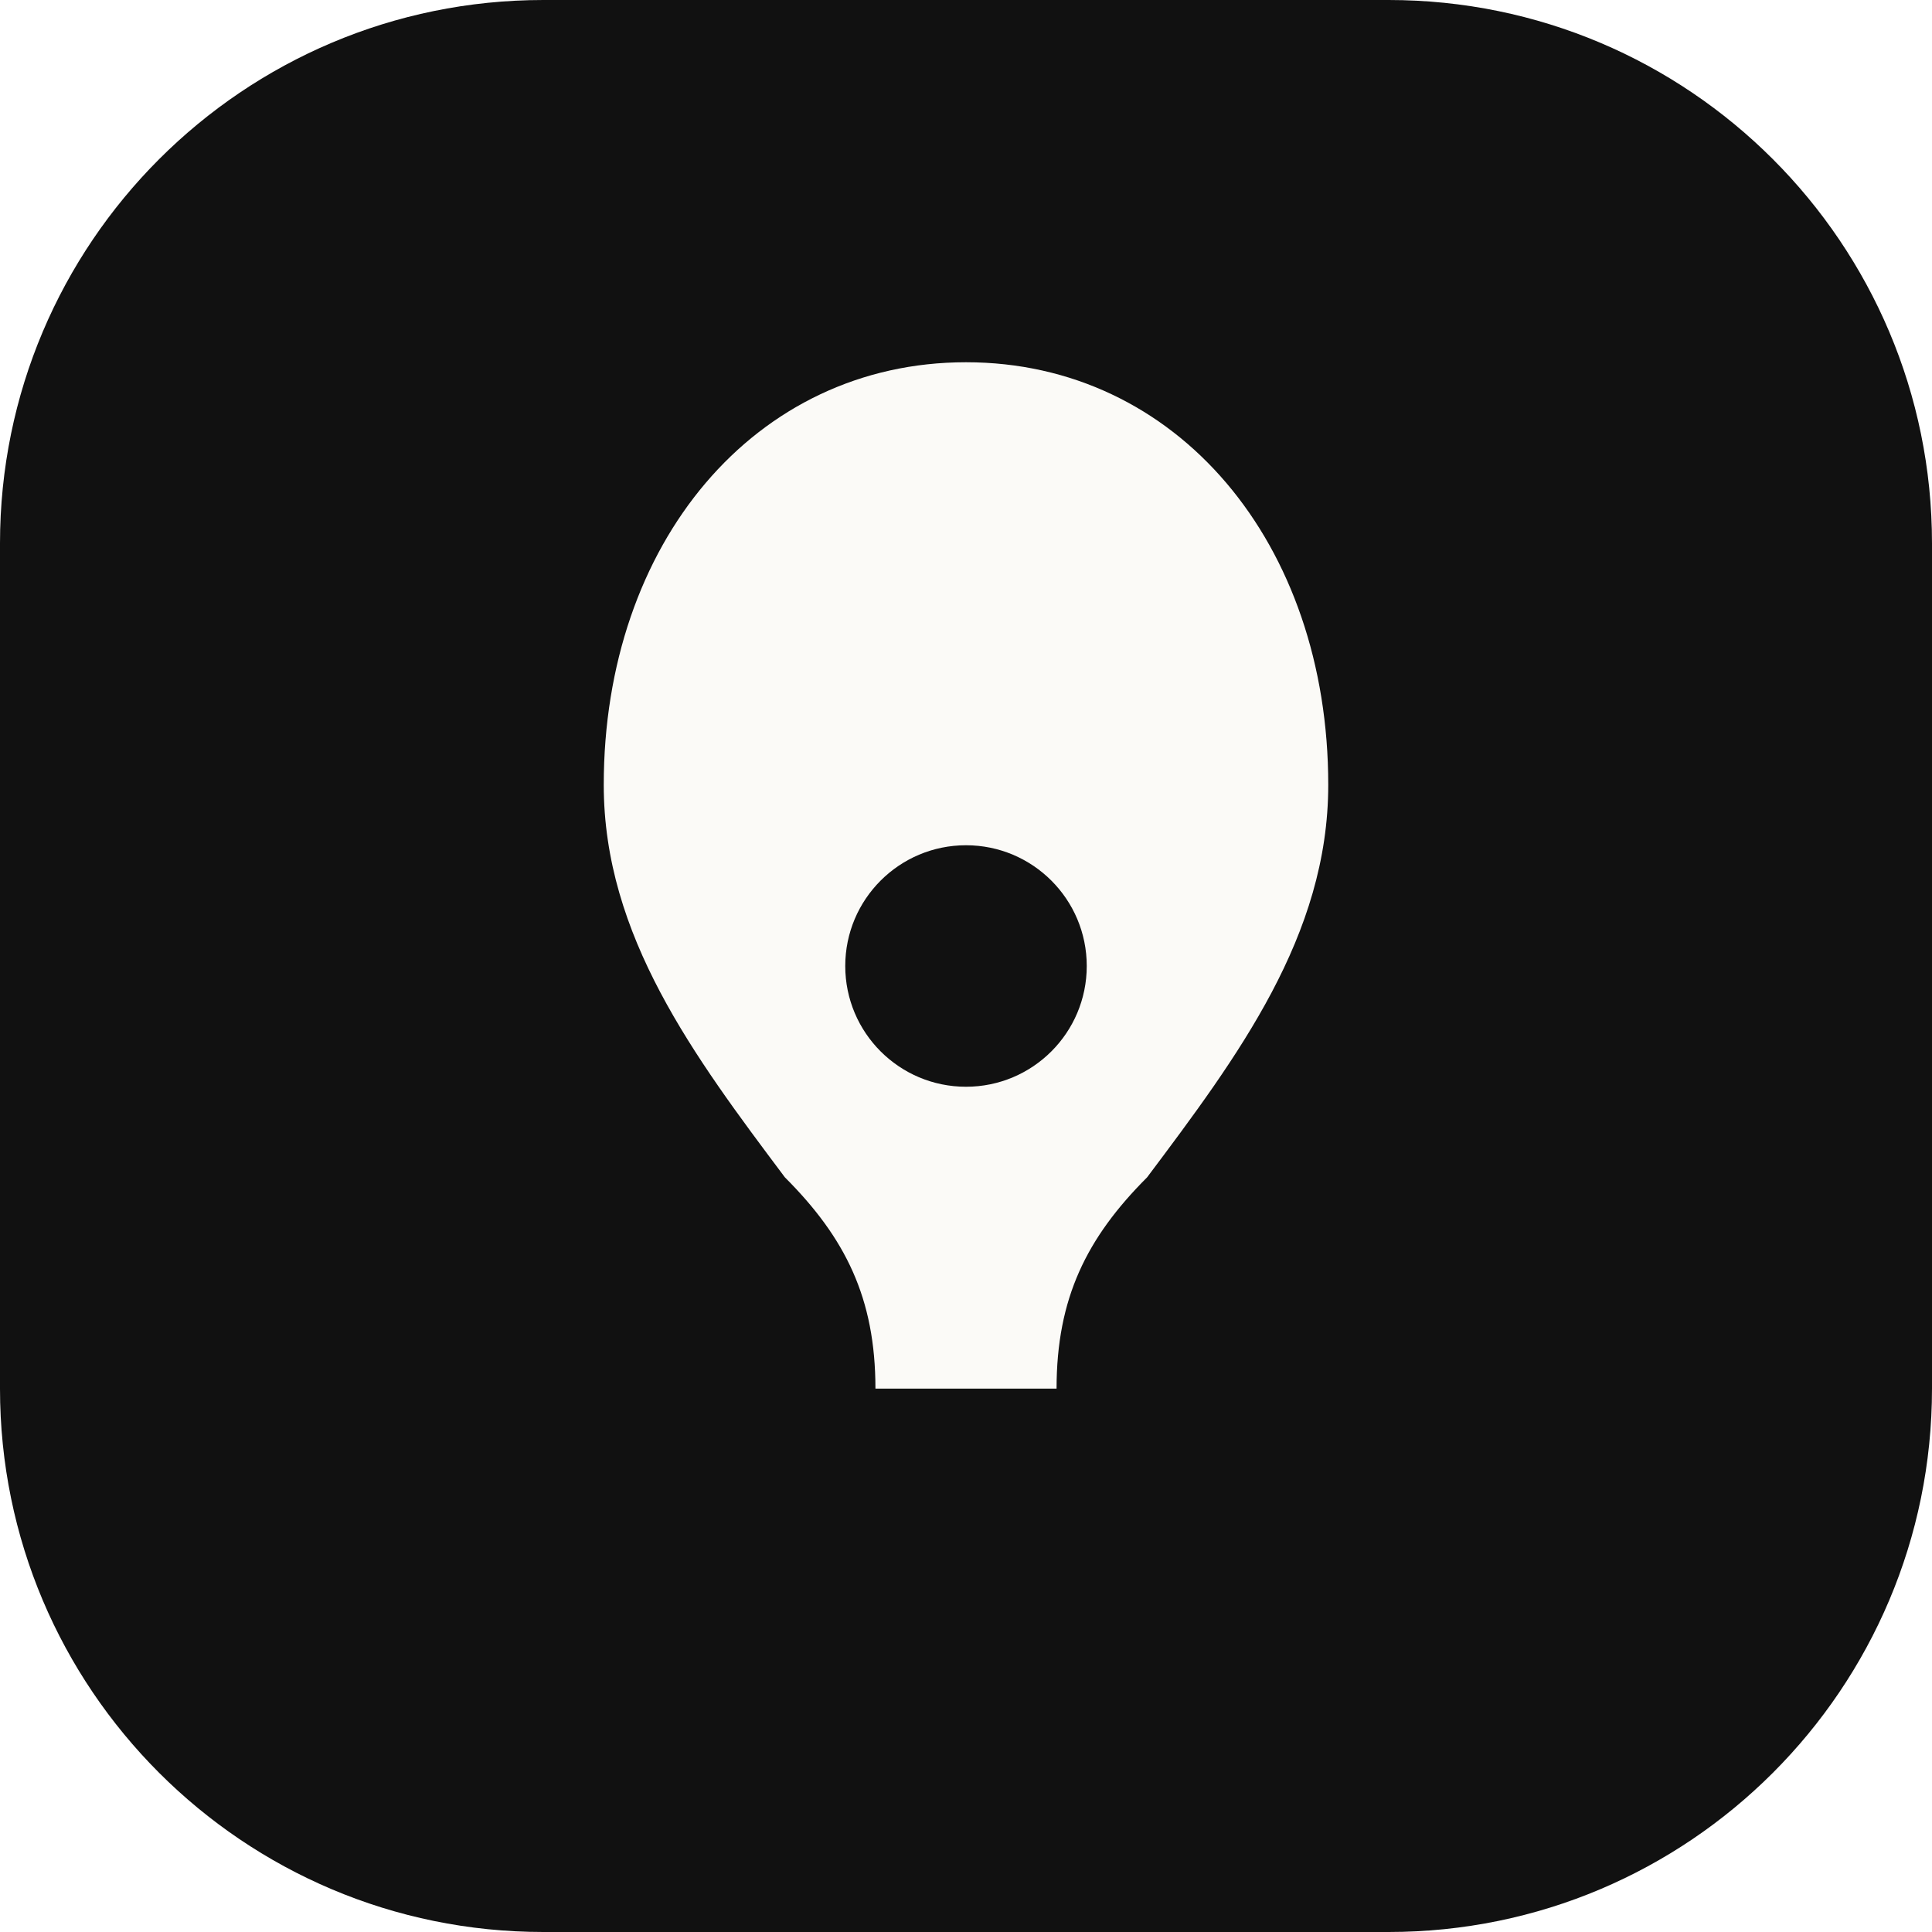
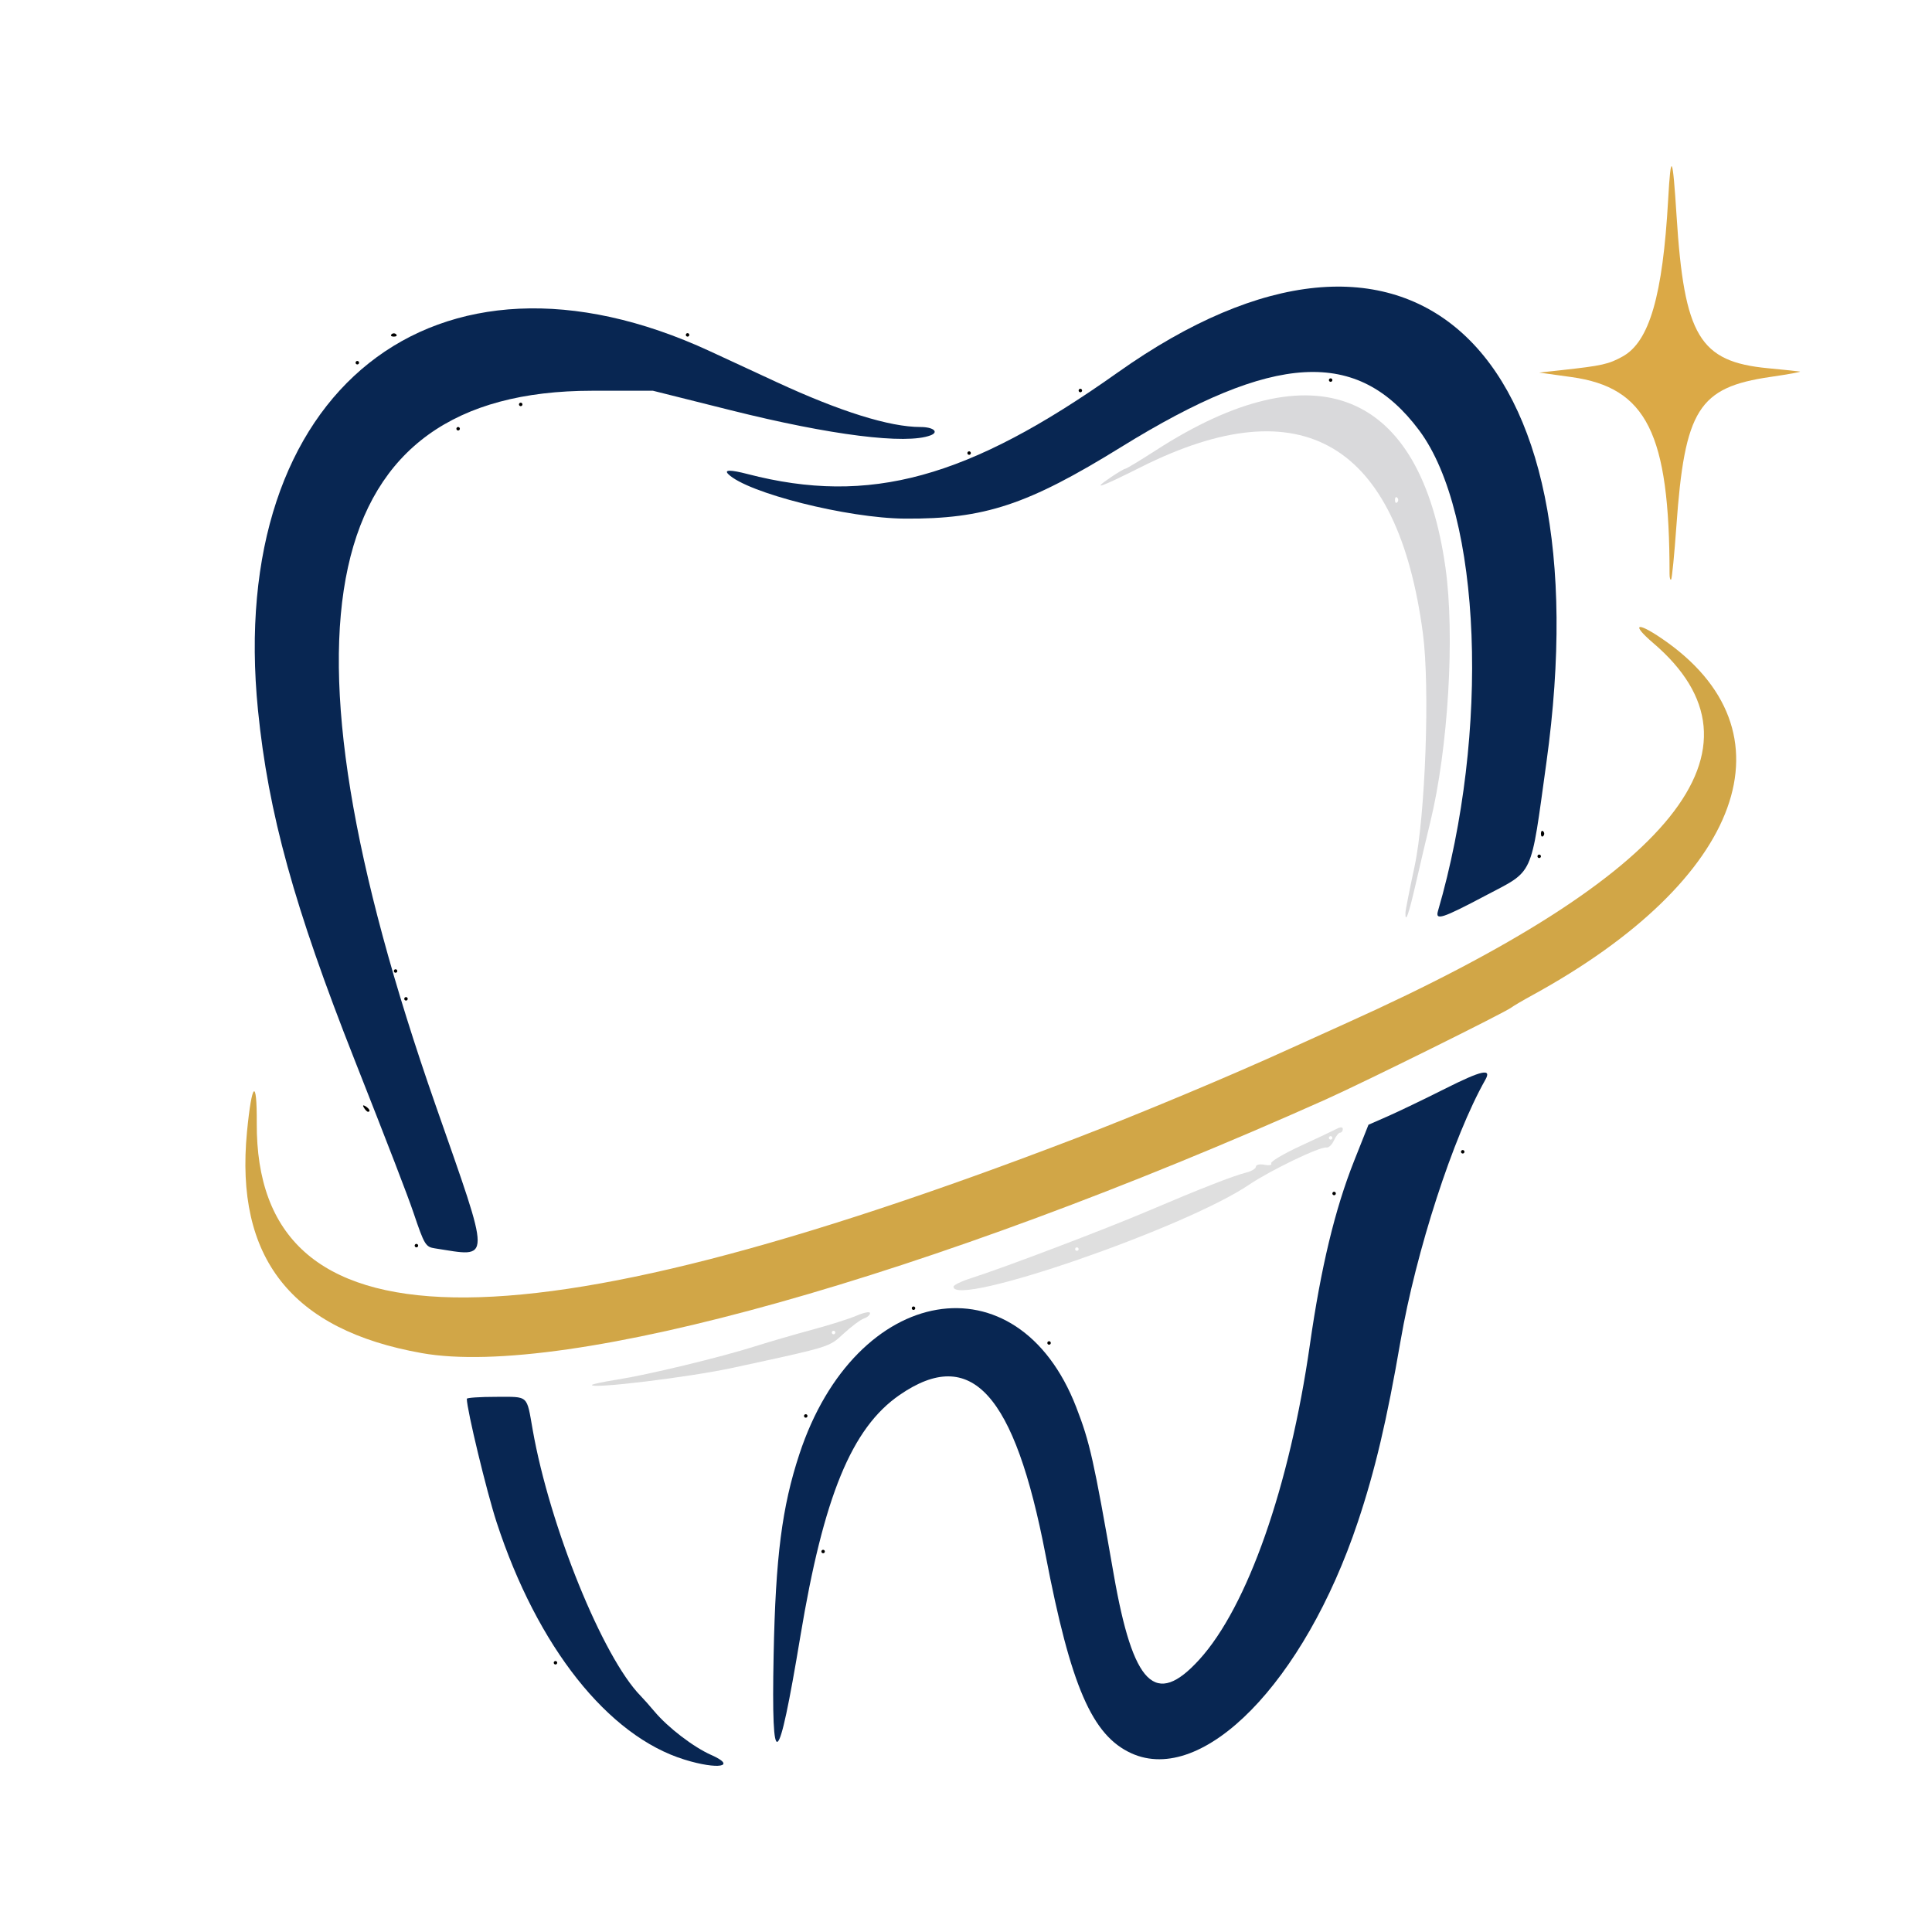
- <svg xmlns="http://www.w3.org/2000/svg" viewBox="0 0 64 64" role="img" aria-label="Poly Dental Clinic favicon">
-   <rect width="64" height="64" rx="18" fill="#111111" />
-   <path d="M24 26c0-7 5-12 8-12s8 5 8 12c0 4-2 7-4 10-2 3-4 5-4 8 0-3-2-5-4-8-2-3-4-6-4-10Z" fill="#c9a227" />
-   <path d="M20 26c0-8 5-14 12-14s12 6 12 14c0 5-3 9-6 13-2 2-3 4-3 7h-6c0-3-1-5-3-7-3-4-6-8-6-13Z" fill="#fbfaf7" />
-   <circle cx="32" cy="32" r="4" fill="#111111" />
+ <svg xmlns="http://www.w3.org/2000/svg" width="147.055mm" height="147.055mm" viewBox="0 0 147.055 147.055" version="1.1" id="svg1" xml:space="preserve">
+   <defs id="defs1" />
+   <rect style="fill:none;fill-opacity:1;stroke-width:0.187" id="rect188" width="147.055" height="147.055" x="-1.276593e-05" y="-4.1627722e-05" />
+   <g id="layer1" transform="translate(-230.0207,-750.0617)">
+     <g id="g187" transform="translate(-46.7826,733.1797)">
+       <g id="g188">
+         <path style="fill:#000000" d="m 329.005,42.372 c 0,-0.073 0.059,-0.132 0.132,-0.132 0.073,0 0.132,0.059 0.132,0.132 0,0.073 -0.059,0.132 -0.132,0.132 -0.073,0 -0.132,-0.059 -0.132,-0.132 z" id="path95" />
+         <path style="fill:#000000" d="m 306.603,42.328 c 0.097,-0.097 0.256,-0.097 0.353,0 0.097,0.097 0.018,0.176 -0.176,0.176 -0.194,0 -0.273,-0.079 -0.176,-0.176 z" id="path96" />
+         <path style="fill:#000000" d="m 303.869,44.489 c 0,-0.073 0.059,-0.132 0.132,-0.132 0.073,0 0.132,0.059 0.132,0.132 0,0.073 -0.059,0.132 -0.132,0.132 -0.073,0 -0.132,-0.059 -0.132,-0.132 z" id="path97" />
+         <path style="fill:#000000" d="m 377.953,45.812 c 0,-0.073 0.059,-0.132 0.132,-0.132 0.073,0 0.132,0.059 0.132,0.132 0,0.073 -0.059,0.132 -0.132,0.132 -0.073,0 -0.132,-0.059 -0.132,-0.132 z" id="path98" />
+         <path style="fill:#000000" d="m 358.903,46.606 c 0,-0.073 0.059,-0.132 0.132,-0.132 0.073,0 0.132,0.059 0.132,0.132 0,0.073 -0.059,0.132 -0.132,0.132 -0.073,0 -0.132,-0.059 -0.132,-0.132 z" id="path99" />
+         <path style="fill:#000000" d="m 316.305,47.664 c 0,-0.073 0.059,-0.132 0.132,-0.132 0.073,0 0.132,0.059 0.132,0.132 0,0.073 -0.059,0.132 -0.132,0.132 -0.073,0 -0.132,-0.059 -0.132,-0.132 z" id="path100" />
+         <path style="fill:#000000" d="m 311.542,49.516 c 0,-0.073 0.059,-0.132 0.132,-0.132 0.073,0 0.132,0.059 0.132,0.132 0,0.073 -0.059,0.132 -0.132,0.132 -0.073,0 -0.132,-0.059 -0.132,-0.132 z" id="path101" />
+         <path style="fill:#000000" d="m 350.436,51.368 c 0,-0.073 0.059,-0.132 0.132,-0.132 0.073,0 0.132,0.059 0.132,0.132 0,0.073 -0.059,0.132 -0.132,0.132 -0.073,0 -0.132,-0.059 -0.132,-0.132 z" id="path102" />
+         <path style="fill:#dba946;fill-opacity:1" d="m 403.882,60.555 c 0,-10.684 -1.744,-14.178 -7.472,-14.973 l -2.45,-0.34 1.72,-0.189 c 3.067,-0.337 3.566,-0.448 4.635,-1.04 2.031,-1.123 3.049,-4.628 3.459,-11.911 0.21,-3.724 0.345,-3.467 0.642,1.215 0.58,9.148 1.746,11.094 6.948,11.592 1.196,0.114 2.294,0.228 2.439,0.253 0.146,0.025 -0.865,0.209 -2.246,0.41 -5.471,0.796 -6.525,2.473 -7.158,11.391 -0.153,2.151 -0.332,3.964 -0.398,4.03 -0.066,0.066 -0.12,-0.132 -0.12,-0.439 z" id="path103" />
+         <path style="fill:#000000" d="m 394.092,80.34 c 0,-0.194 0.079,-0.273 0.176,-0.176 0.097,0.097 0.097,0.256 0,0.353 -0.097,0.097 -0.176,0.018 -0.176,-0.176 z" id="path104" />
+         <path style="fill:#000000" d="m 393.828,82.06 c 0,-0.073 0.059,-0.132 0.132,-0.132 0.073,0 0.132,0.059 0.132,0.132 0,0.073 -0.059,0.132 -0.132,0.132 -0.073,0 -0.132,-0.059 -0.132,-0.132 z" id="path105" />
+         <path style="fill:#082652;fill-opacity:1" d="m 386.254,86.227 c 3.968,-13.593 3.319,-30.224 -1.427,-36.585 -4.695,-6.293 -11.036,-5.94 -22.681,1.263 -7.128,4.408 -10.407,5.494 -16.473,5.452 -4.364,-0.03 -12.009,-1.96 -13.442,-3.393 -0.336,-0.336 0.179,-0.336 1.471,-6.8e-4 9.281,2.407 16.792,0.347 28.177,-7.729 22.114,-15.686 37.04,-2.108 32.63,29.683 -1.233,8.889 -0.896,8.156 -4.672,10.153 -3.259,1.724 -3.799,1.898 -3.583,1.158 z" id="path106" />
+         <path style="fill:#d9d9db;fill-opacity:1" d="m 383.779,86.359 c 0.003,-0.182 0.313,-1.759 0.69,-3.506 0.83,-3.85 1.183,-13.658 0.64,-17.754 -1.925,-14.514 -9.2,-18.814 -21.446,-12.672 -3.168,1.589 -3.823,1.812 -2.323,0.793 0.535,-0.364 1.04,-0.661 1.122,-0.661 0.082,0 1.135,-0.636 2.339,-1.413 12.107,-7.81 20.128,-4.55 22.027,8.954 0.723,5.145 0.206,13.772 -1.162,19.373 -0.276,1.132 -0.768,3.219 -1.093,4.638 -0.538,2.352 -0.809,3.119 -0.795,2.249 z m -0.623,-31.596 c -0.097,-0.097 -0.176,-0.018 -0.176,0.176 0,0.194 0.079,0.273 0.176,0.176 0.097,-0.097 0.097,-0.256 0,-0.353 z" id="path107" />
+         <path style="fill:#000000" d="m 306.78,90.791 c 0,-0.073 0.059,-0.132 0.132,-0.132 0.073,0 0.132,0.059 0.132,0.132 0,0.073 -0.059,0.132 -0.132,0.132 -0.073,0 -0.132,-0.059 -0.132,-0.132 z" id="path108" />
+         <path style="fill:#000000" d="m 307.573,92.908 c 0,-0.073 0.059,-0.132 0.132,-0.132 0.073,0 0.132,0.059 0.132,0.132 0,0.073 -0.059,0.132 -0.132,0.132 -0.073,0 -0.132,-0.059 -0.132,-0.132 z" id="path109" />
+         <path style="fill:#000000" d="m 304.506,101.201 c -0.117,-0.189 -0.073,-0.234 0.117,-0.117 0.305,0.189 0.409,0.422 0.189,0.422 -0.064,0 -0.202,-0.137 -0.305,-0.305 z" id="path110" />
+         <path style="fill:#000000" d="m 388.007,104.55 c 0,-0.073 0.059,-0.132 0.132,-0.132 0.073,0 0.132,0.059 0.132,0.132 0,0.073 -0.059,0.132 -0.132,0.132 -0.073,0 -0.132,-0.059 -0.132,-0.132 z" id="path111" />
+         <path style="fill:#000000" d="m 378.217,107.725 c 0,-0.073 0.059,-0.132 0.132,-0.132 0.073,0 0.132,0.059 0.132,0.132 0,0.073 -0.059,0.132 -0.132,0.132 -0.073,0 -0.132,-0.059 -0.132,-0.132 z" id="path112" />
+         <path style="fill:#000000" d="m 308.367,111.693 c 0,-0.073 0.059,-0.132 0.132,-0.132 0.073,0 0.132,0.059 0.132,0.132 0,0.073 -0.059,0.132 -0.132,0.132 -0.073,0 -0.132,-0.059 -0.132,-0.132 z" id="path113" />
+         <path style="fill:#082652;fill-opacity:1" d="m 309.914,111.903 c -0.719,-0.11 -0.807,-0.257 -1.641,-2.723 -0.444,-1.312 -1.86,-4.985 -4.487,-11.642 -4.596,-11.643 -6.558,-18.743 -7.345,-26.591 -2.444,-24.35 13.5,-37.013 34.41,-27.327 1.24,0.575 3.505,1.624 5.033,2.332 4.876,2.259 8.629,3.432 10.982,3.432 0.975,0 1.434,0.379 0.769,0.634 -1.863,0.715 -7.598,-0.005 -15.19,-1.906 l -5.953,-1.491 -4.63,0.003 c -20.844,0.013 -24.72,17.709 -11.907,54.369 4.279,12.244 4.282,11.573 -0.039,10.91 z" id="path114" />
+         <path style="fill:#dfdfdf;fill-opacity:1" d="m 349.378,114.82 c 0,-0.124 0.625,-0.425 1.389,-0.667 2.431,-0.772 10.185,-3.717 13.428,-5.101 3.892,-1.661 6.502,-2.682 7.474,-2.923 0.4,-0.1 0.728,-0.301 0.728,-0.448 0,-0.147 0.294,-0.211 0.653,-0.142 0.359,0.069 0.589,0.021 0.511,-0.105 -0.078,-0.126 0.908,-0.715 2.191,-1.309 1.283,-0.593 2.541,-1.188 2.796,-1.322 0.296,-0.155 0.463,-0.146 0.463,0.024 0,0.147 -0.091,0.267 -0.202,0.267 -0.111,0 -0.324,0.268 -0.473,0.595 -0.149,0.327 -0.406,0.569 -0.57,0.536 -0.467,-0.092 -4.284,1.744 -5.899,2.838 -4.874,3.3 -22.49,9.374 -22.49,7.756 z m 9.525,-2.862 c 0,-0.073 -0.059,-0.132 -0.132,-0.132 -0.073,0 -0.132,0.059 -0.132,0.132 0,0.073 0.059,0.132 0.132,0.132 0.073,0 0.132,-0.059 0.132,-0.132 z m 19.315,-8.467 c 0,-0.073 -0.059,-0.132 -0.132,-0.132 -0.073,0 -0.132,0.059 -0.132,0.132 0,0.073 0.059,0.132 0.132,0.132 0.073,0 0.132,-0.059 0.132,-0.132 z" id="path115" />
+         <path style="fill:#000000" d="m 346.203,116.456 c 0,-0.073 0.059,-0.132 0.132,-0.132 0.073,0 0.132,0.059 0.132,0.132 0,0.073 -0.059,0.132 -0.132,0.132 -0.073,0 -0.132,-0.059 -0.132,-0.132 z" id="path116" />
+         <path style="fill:#000000" d="m 356.521,119.102 c 0,-0.073 0.059,-0.132 0.132,-0.132 0.073,0 0.132,0.059 0.132,0.132 0,0.073 -0.059,0.132 -0.132,0.132 -0.073,0 -0.132,-0.059 -0.132,-0.132 z" id="path117" />
+         <path style="fill:#d1a647;fill-opacity:1" d="m 308.896,119.872 c -9.908,-1.763 -14.225,-7.238 -13.291,-16.858 0.368,-3.793 0.76,-4.137 0.742,-0.651 -0.09,17.33 19.277,17.68 62.423,1.129 4.848,-1.86 11.76,-4.754 16.272,-6.814 0.946,-0.432 2.892,-1.313 4.324,-1.957 24.909,-11.21 32.677,-20.856 23.271,-28.896 -1.681,-1.436 -1.288,-1.661 0.629,-0.359 10.364,7.038 6.266,18.358 -9.836,27.171 -0.728,0.398 -1.442,0.818 -1.587,0.932 -0.474,0.373 -11.305,5.736 -14.155,7.01 -30.27,13.524 -57.81,21.248 -68.792,19.294 z" id="path118" />
+         <path style="fill:#dadada;fill-opacity:1" d="m 321.861,122.301 c 0,-0.06 0.863,-0.244 1.918,-0.409 2.362,-0.37 7.85,-1.695 10.517,-2.54 1.091,-0.346 3.056,-0.917 4.366,-1.269 1.31,-0.353 2.828,-0.835 3.373,-1.071 0.546,-0.237 0.992,-0.318 0.992,-0.18 0,0.138 -0.208,0.32 -0.463,0.406 -0.255,0.086 -0.951,0.604 -1.547,1.151 -1.139,1.046 -0.895,0.971 -8.429,2.603 -3.289,0.713 -10.728,1.62 -10.728,1.309 z m 18.521,-3.993 c 0,-0.073 -0.059,-0.132 -0.132,-0.132 -0.073,0 -0.132,0.059 -0.132,0.132 0,0.073 0.059,0.132 0.132,0.132 0.073,0 0.132,-0.059 0.132,-0.132 z" id="path119" />
+         <path style="fill:#000000" d="m 338.001,124.658 c 0,-0.073 0.059,-0.132 0.132,-0.132 0.073,0 0.132,0.059 0.132,0.132 0,0.073 -0.059,0.132 -0.132,0.132 -0.073,0 -0.132,-0.059 -0.132,-0.132 z" id="path120" />
+         <path style="fill:#000000" d="m 339.323,134.977 c 0,-0.073 0.059,-0.132 0.132,-0.132 0.073,0 0.132,0.059 0.132,0.132 0,0.073 -0.059,0.132 -0.132,0.132 -0.073,0 -0.132,-0.059 -0.132,-0.132 z" id="path121" />
+         <path style="fill:#000000" d="m 318.951,143.443 c 0,-0.073 0.059,-0.132 0.132,-0.132 0.073,0 0.132,0.059 0.132,0.132 0,0.073 -0.059,0.132 -0.132,0.132 -0.073,0 -0.132,-0.059 -0.132,-0.132 z" id="path122" />
+         <path style="fill:#082652;fill-opacity:1" d="m 362.921,150.335 c -2.994,-1.357 -4.614,-5.101 -6.532,-15.093 -2.366,-12.322 -5.661,-15.937 -11.108,-12.185 -3.652,2.516 -5.787,7.709 -7.563,18.403 -1.702,10.247 -2.214,10.598 -2.03,1.389 0.149,-7.465 0.636,-11.266 1.959,-15.28 4.289,-13.022 16.613,-15.11 21.077,-3.572 1.032,2.667 1.33,3.997 2.847,12.7 1.478,8.479 3.181,10.177 6.522,6.502 3.663,-4.029 6.861,-13.14 8.413,-23.964 0.847,-5.913 1.907,-10.314 3.368,-13.994 l 1.092,-2.749 1.47,-0.645 c 0.809,-0.355 2.758,-1.292 4.333,-2.084 2.818,-1.417 3.599,-1.591 3.089,-0.69 -2.444,4.32 -5.277,13.052 -6.456,19.898 -1.036,6.017 -1.944,9.865 -3.247,13.758 -4.08,12.198 -11.79,20.075 -17.234,17.607 z" id="path126" />
+         <path style="fill:#082652;fill-opacity:1" d="m 328.919,150.82 c -5.838,-1.794 -11.222,-8.592 -14.319,-18.08 -0.752,-2.305 -2.265,-8.574 -2.265,-9.388 0,-0.082 1.004,-0.149 2.231,-0.149 2.51,0 2.309,-0.182 2.784,2.514 1.296,7.354 5.336,17.31 8.214,20.247 0.218,0.223 0.695,0.759 1.058,1.192 1.033,1.229 2.966,2.708 4.321,3.308 1.991,0.881 0.523,1.14 -2.025,0.357 z" id="path127" />
+       </g>
+     </g>
+   </g>
</svg>
